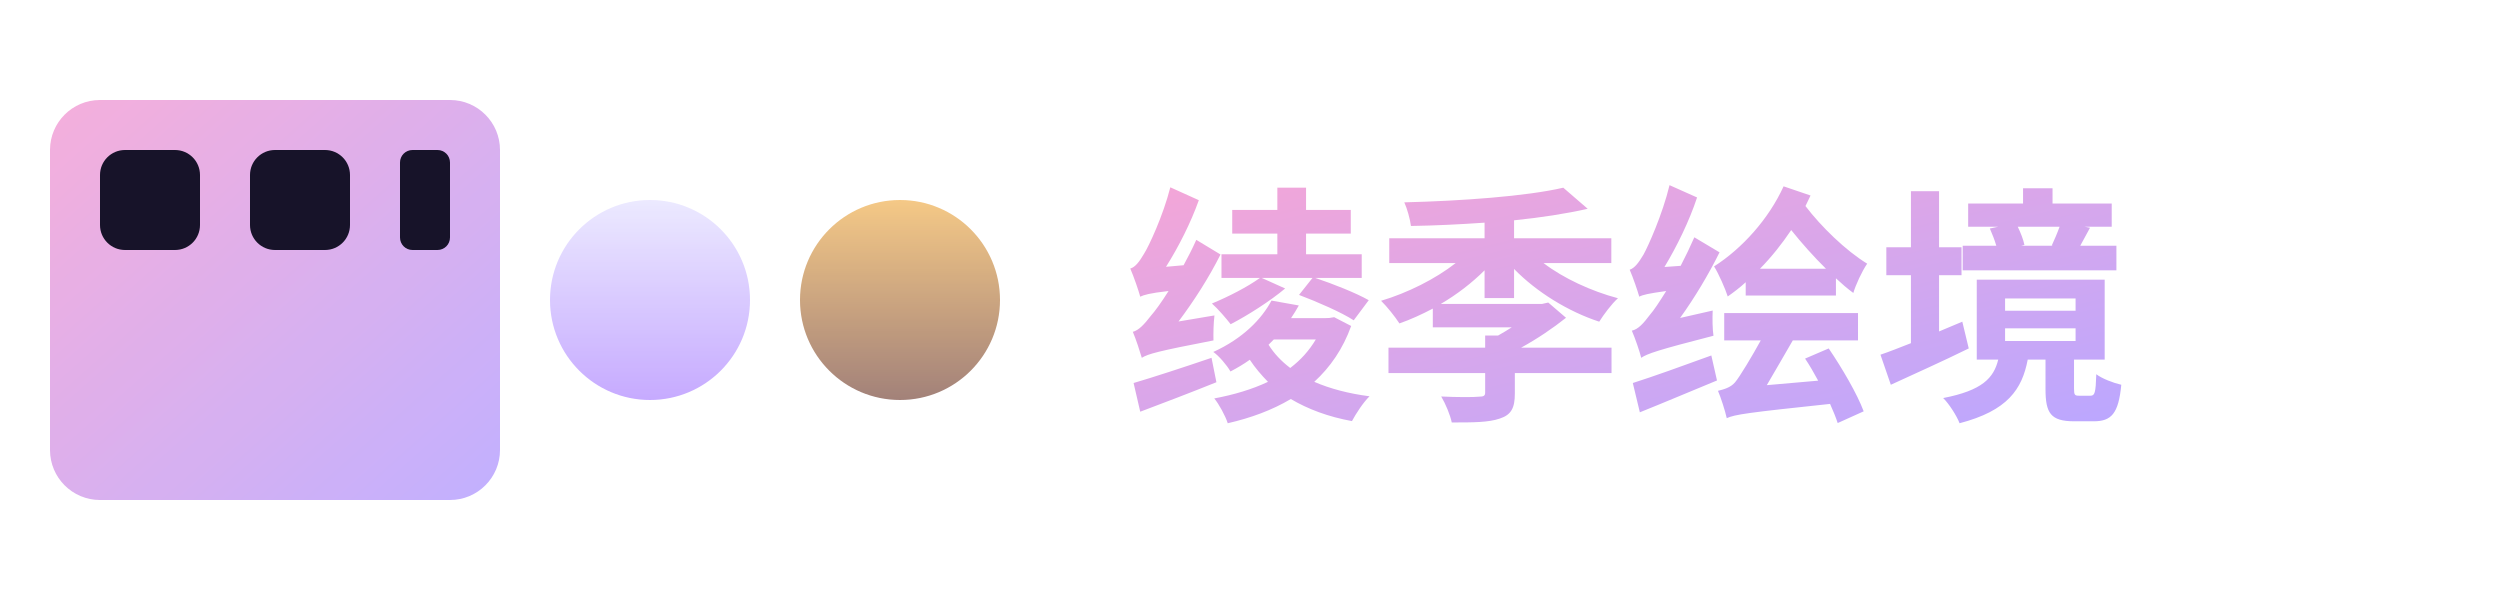
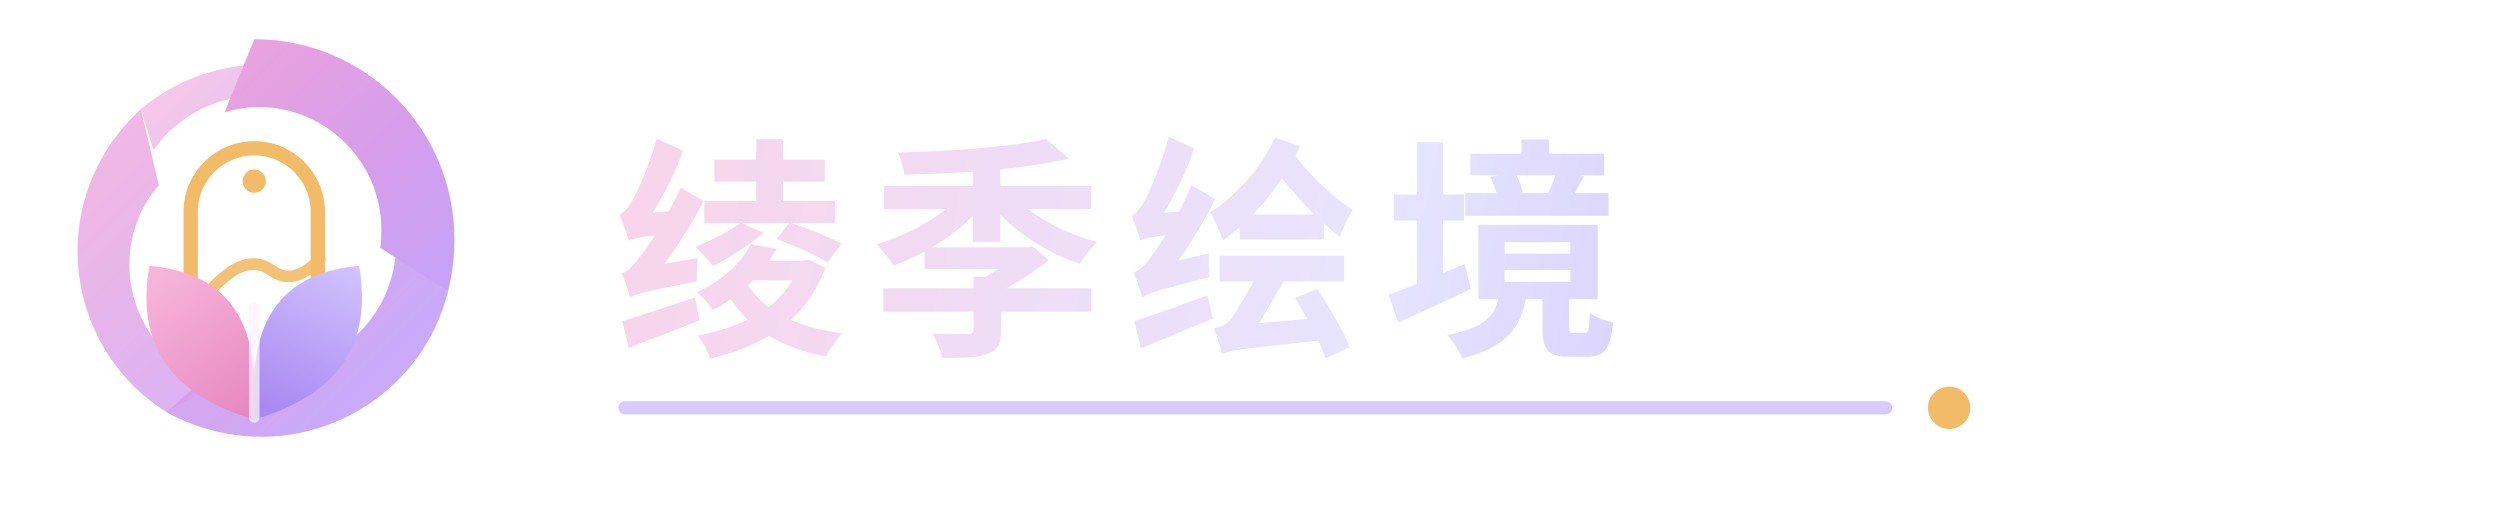
- <svg xmlns="http://www.w3.org/2000/svg" viewBox="0 0 200 48">
+ <svg xmlns="http://www.w3.org/2000/svg" viewBox="0 0 236 48" role="img" aria-labelledby="title desc">
  <defs>
-     <linearGradient id="accent" x1="0" y1="0" x2="1" y2="1">
-       <stop offset="0%" stop-color="#f4a6d7" />
-       <stop offset="100%" stop-color="#bba7ff" />
+     <linearGradient id="ribbon" x1="8" y1="7" x2="42" y2="41" gradientUnits="userSpaceOnUse">
+       <stop stop-color="#F4A6D7" />
+       <stop offset=".52" stop-color="#D69DEB" />
+       <stop offset="1" stop-color="#BBA7FF" />
    </linearGradient>
-     <linearGradient id="nene" x1="0" y1="0" x2="0" y2="1">
-       <stop offset="0%" stop-color="#e7e4ff" />
-       <stop offset="100%" stop-color="#b895ff" />
+     <linearGradient id="wordmark" x1="61" y1="10" x2="194" y2="39" gradientUnits="userSpaceOnUse">
+       <stop stop-color="#F8D5EA" />
+       <stop offset=".52" stop-color="#E7E4FF" />
+       <stop offset="1" stop-color="#C8BAFF" />
    </linearGradient>
-     <linearGradient id="natsume" x1="0" y1="0" x2="0" y2="1">
-       <stop offset="0%" stop-color="#f2bb68" />
-       <stop offset="100%" stop-color="#8b6258" />
+     <linearGradient id="petalPink" x1="16" y1="25" x2="27" y2="39" gradientUnits="userSpaceOnUse">
+       <stop stop-color="#F7B5DA" />
+       <stop offset="1" stop-color="#E582BD" />
+     </linearGradient>
+     <linearGradient id="petalViolet" x1="33" y1="24" x2="26" y2="39" gradientUnits="userSpaceOnUse">
+       <stop stop-color="#D2C6FF" />
+       <stop offset="1" stop-color="#A988F1" />
    </linearGradient>
  </defs>
-   <rect x="4" y="8" width="36" height="32" rx="4" fill="url(#accent)" opacity="0.9" />
-   <rect x="8" y="12" width="8" height="8" rx="2" fill="#171329" />
-   <rect x="20" y="12" width="8" height="8" rx="2" fill="#171329" />
-   <rect x="32" y="12" width="4" height="8" rx="1" fill="#171329" />
-   <circle cx="52" cy="24" r="8" fill="url(#nene)" opacity="0.8" />
-   <circle cx="72" cy="24" r="8" fill="url(#natsume)" opacity="0.8" />
-   <text x="90" y="32" font-family="'Noto Sans SC', sans-serif" font-size="20" font-weight="800" fill="url(#accent)">绫季绘境</text>
+   <path d="M24 3.7C34.5 3.7 42.9 12.2 42.9 22.6c0 1.7-.2 3.3-.6 4.9l-6.4-4.1c.1-.6.1-1.1.1-1.7 0-6.4-5.2-11.6-11.6-11.6-1.1 0-2.2.2-3.2.5L24 3.7Z" fill="url(#ribbon)" />
+   <path d="M42.3 27.5C39.9 37.2 30 43.1 20.3 40.7c-1.6-.4-3.2-1-4.6-1.8l5.6-4.9c.5.2 1 .4 1.6.5 6.2 1.5 12.5-2.3 14.1-8.5.3-1.1.4-2.1.3-3.2l5 4.7Z" fill="url(#ribbon)" opacity=".92" />
+   <path d="M15.7 38.9C7.3 33.6 4.8 22.5 10.1 14.1c.9-1.4 2-2.7 3.2-3.8l1.7 7.2c-.4.4-.7.9-1 1.3-3.4 5.4-1.8 12.6 3.6 16 1 .6 1.9 1.1 3 1.4l-4.9 2.7Z" fill="url(#ribbon)" opacity=".78" />
+   <path d="M13.3 10.3C20.9 3.9 32.3 4.9 38.7 12.5c1.1 1.3 2 2.7 2.6 4.2l-7.2-2.2c-.3-.5-.6-.9-1-1.3-4.1-4.9-11.5-5.5-16.4-1.4-.9.7-1.6 1.5-2.2 2.4l-1.2-3.9Z" fill="url(#ribbon)" opacity=".62" />
+   <path d="M18 27.7V20a6 6 0 0 1 12 0v7.7" fill="none" stroke="#F2BB68" stroke-width="1.35" stroke-linecap="round" />
+   <path d="M19.8 27.5c2.2-2.5 4.1-3.2 5.8-2 1.4 1 2.7.8 4.6-1" fill="none" stroke="#F2BB68" stroke-width="1.1" stroke-linecap="round" opacity=".9" />
+   <circle cx="24" cy="17.1" r="1.1" fill="#F2BB68" />
+   <path d="M24 39.6c-7.9-2.3-11.2-7.1-9.9-14.5 6.9.6 10.2 4.7 9.9 12.4v2.1Z" fill="url(#petalPink)" />
+   <path d="M24 39.6c7.9-2.3 11.2-7.1 9.9-14.5-6.9.6-10.2 4.7-9.9 12.4v2.1Z" fill="url(#petalViolet)" />
+   <path d="M24 39.4V29.1" stroke="#FFF4FC" stroke-width="1" stroke-linecap="round" opacity=".72" />
+   <text x="58" y="31.8" fill="url(#wordmark)" font-family="'Noto Serif SC','Source Han Serif SC','Songti SC','SimSun',serif" font-size="22" font-weight="700" letter-spacing="2.2">绫季绘境</text>
+   <path d="M59 38.5h119" stroke="url(#ribbon)" stroke-width="1.25" stroke-linecap="round" opacity=".6" />
+   <circle cx="184" cy="38.5" r="2" fill="#F2BB68" />
</svg>
